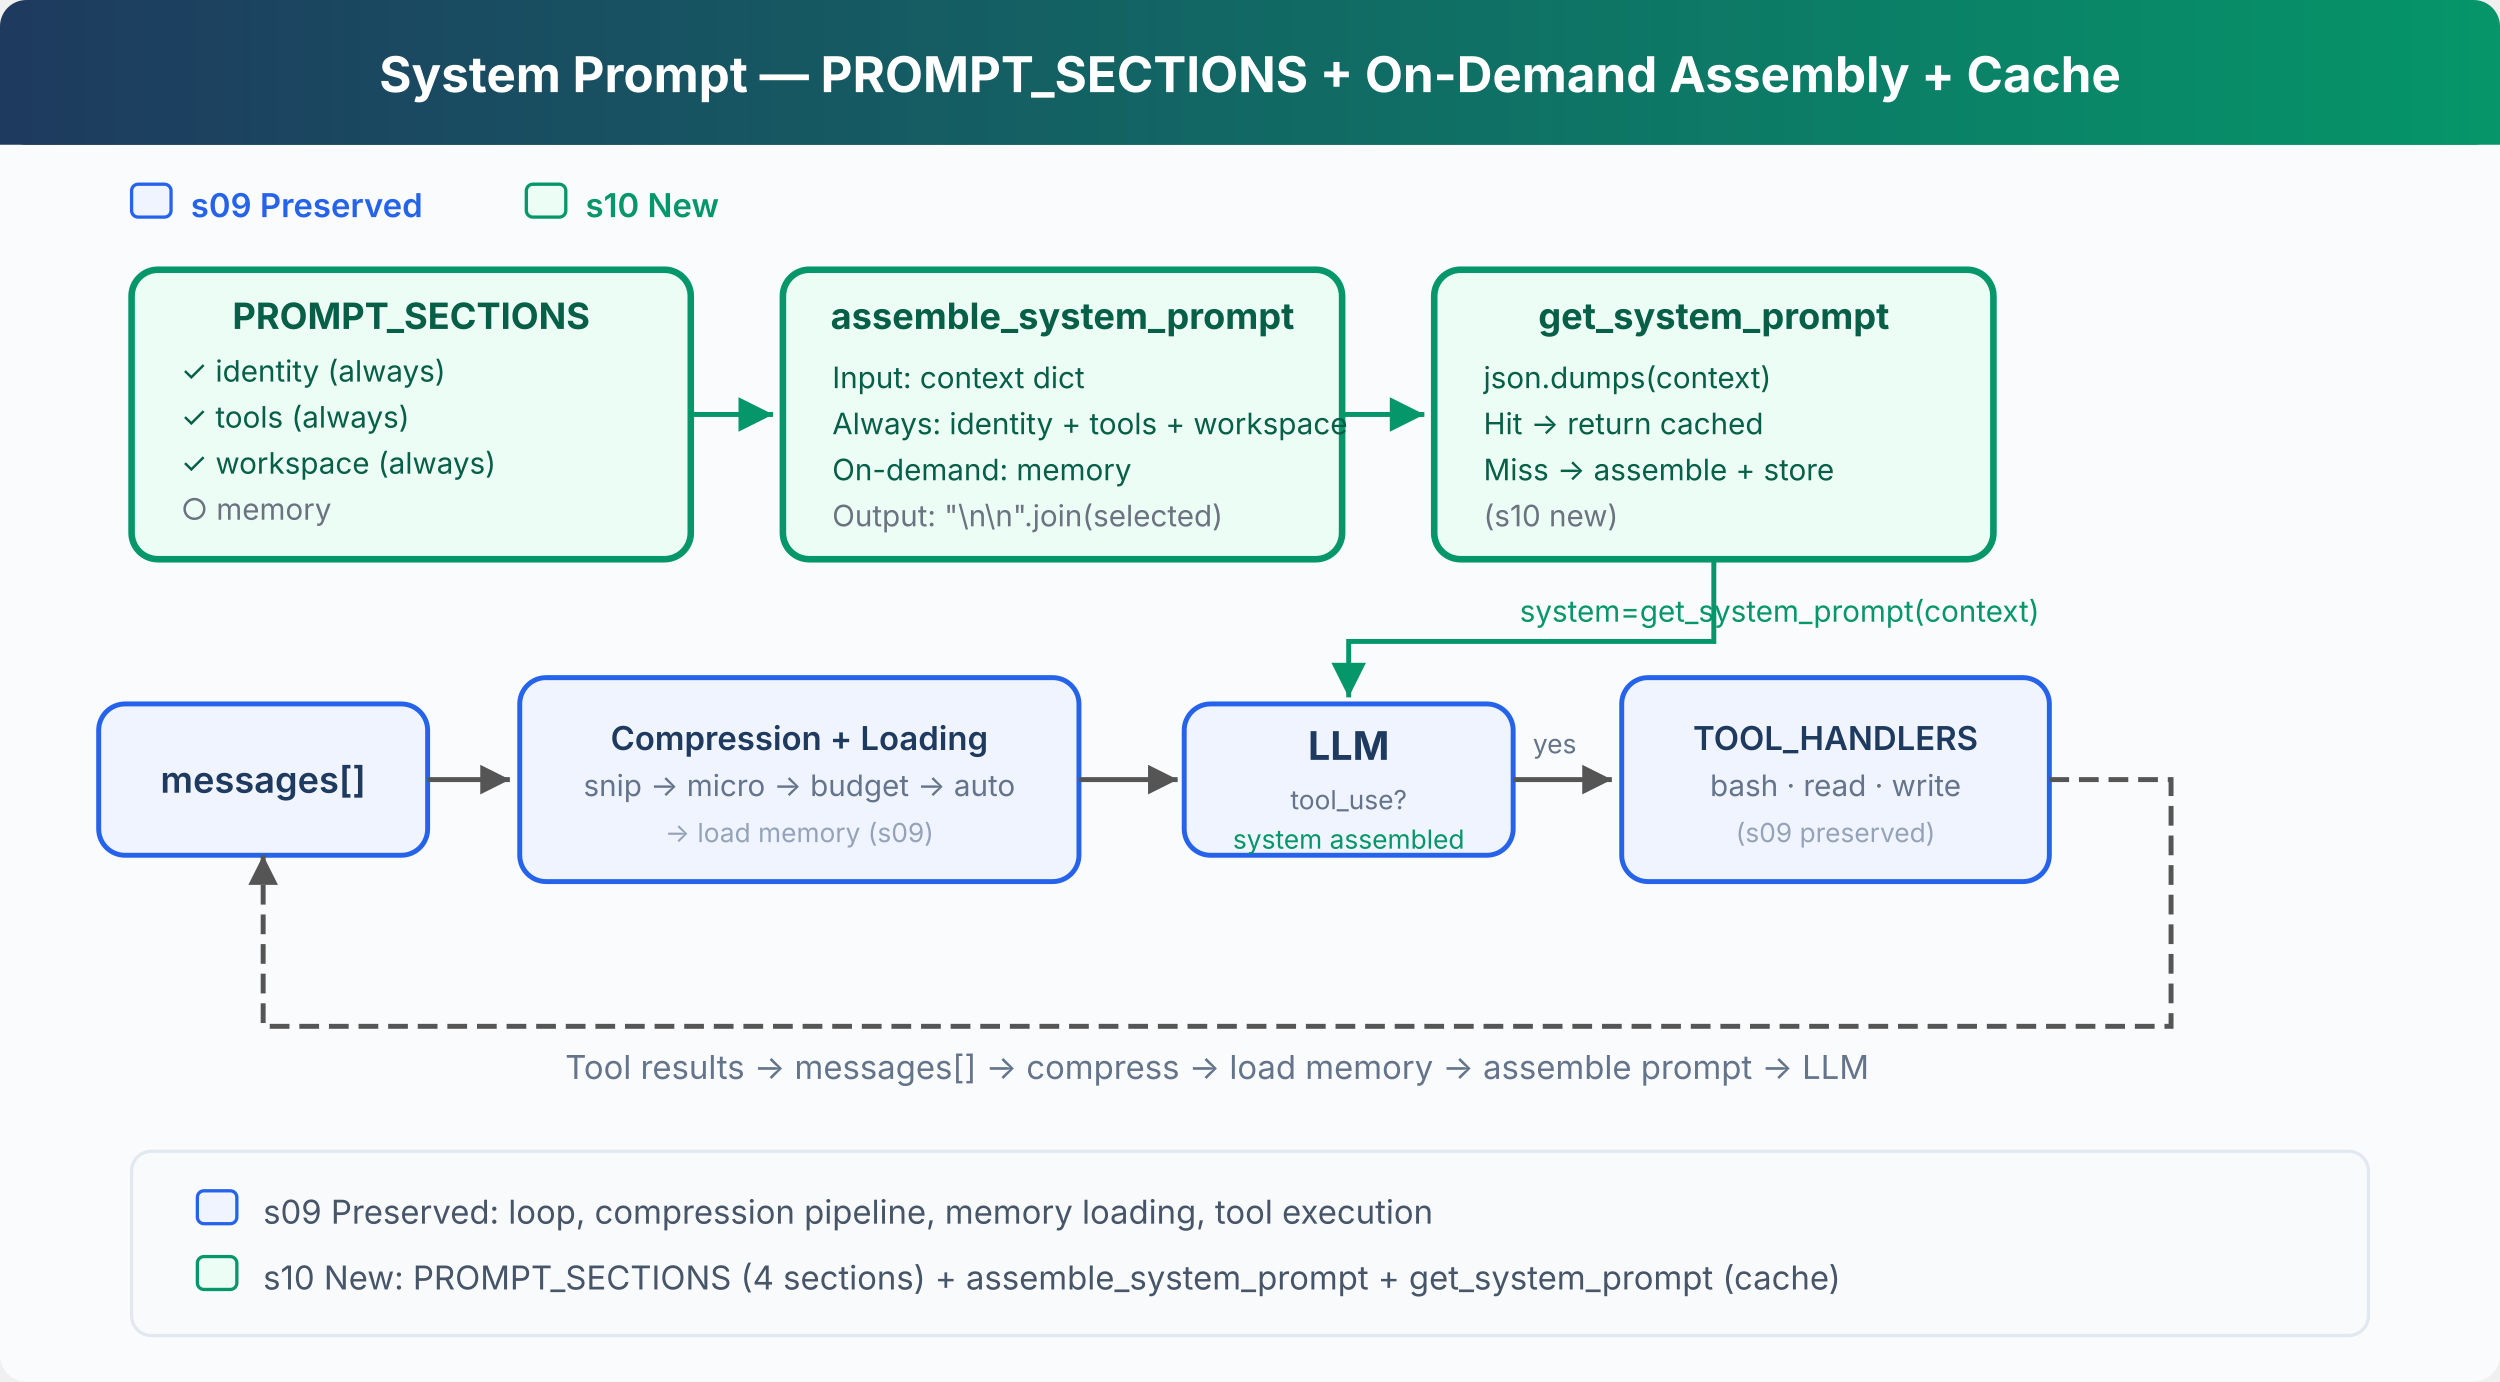
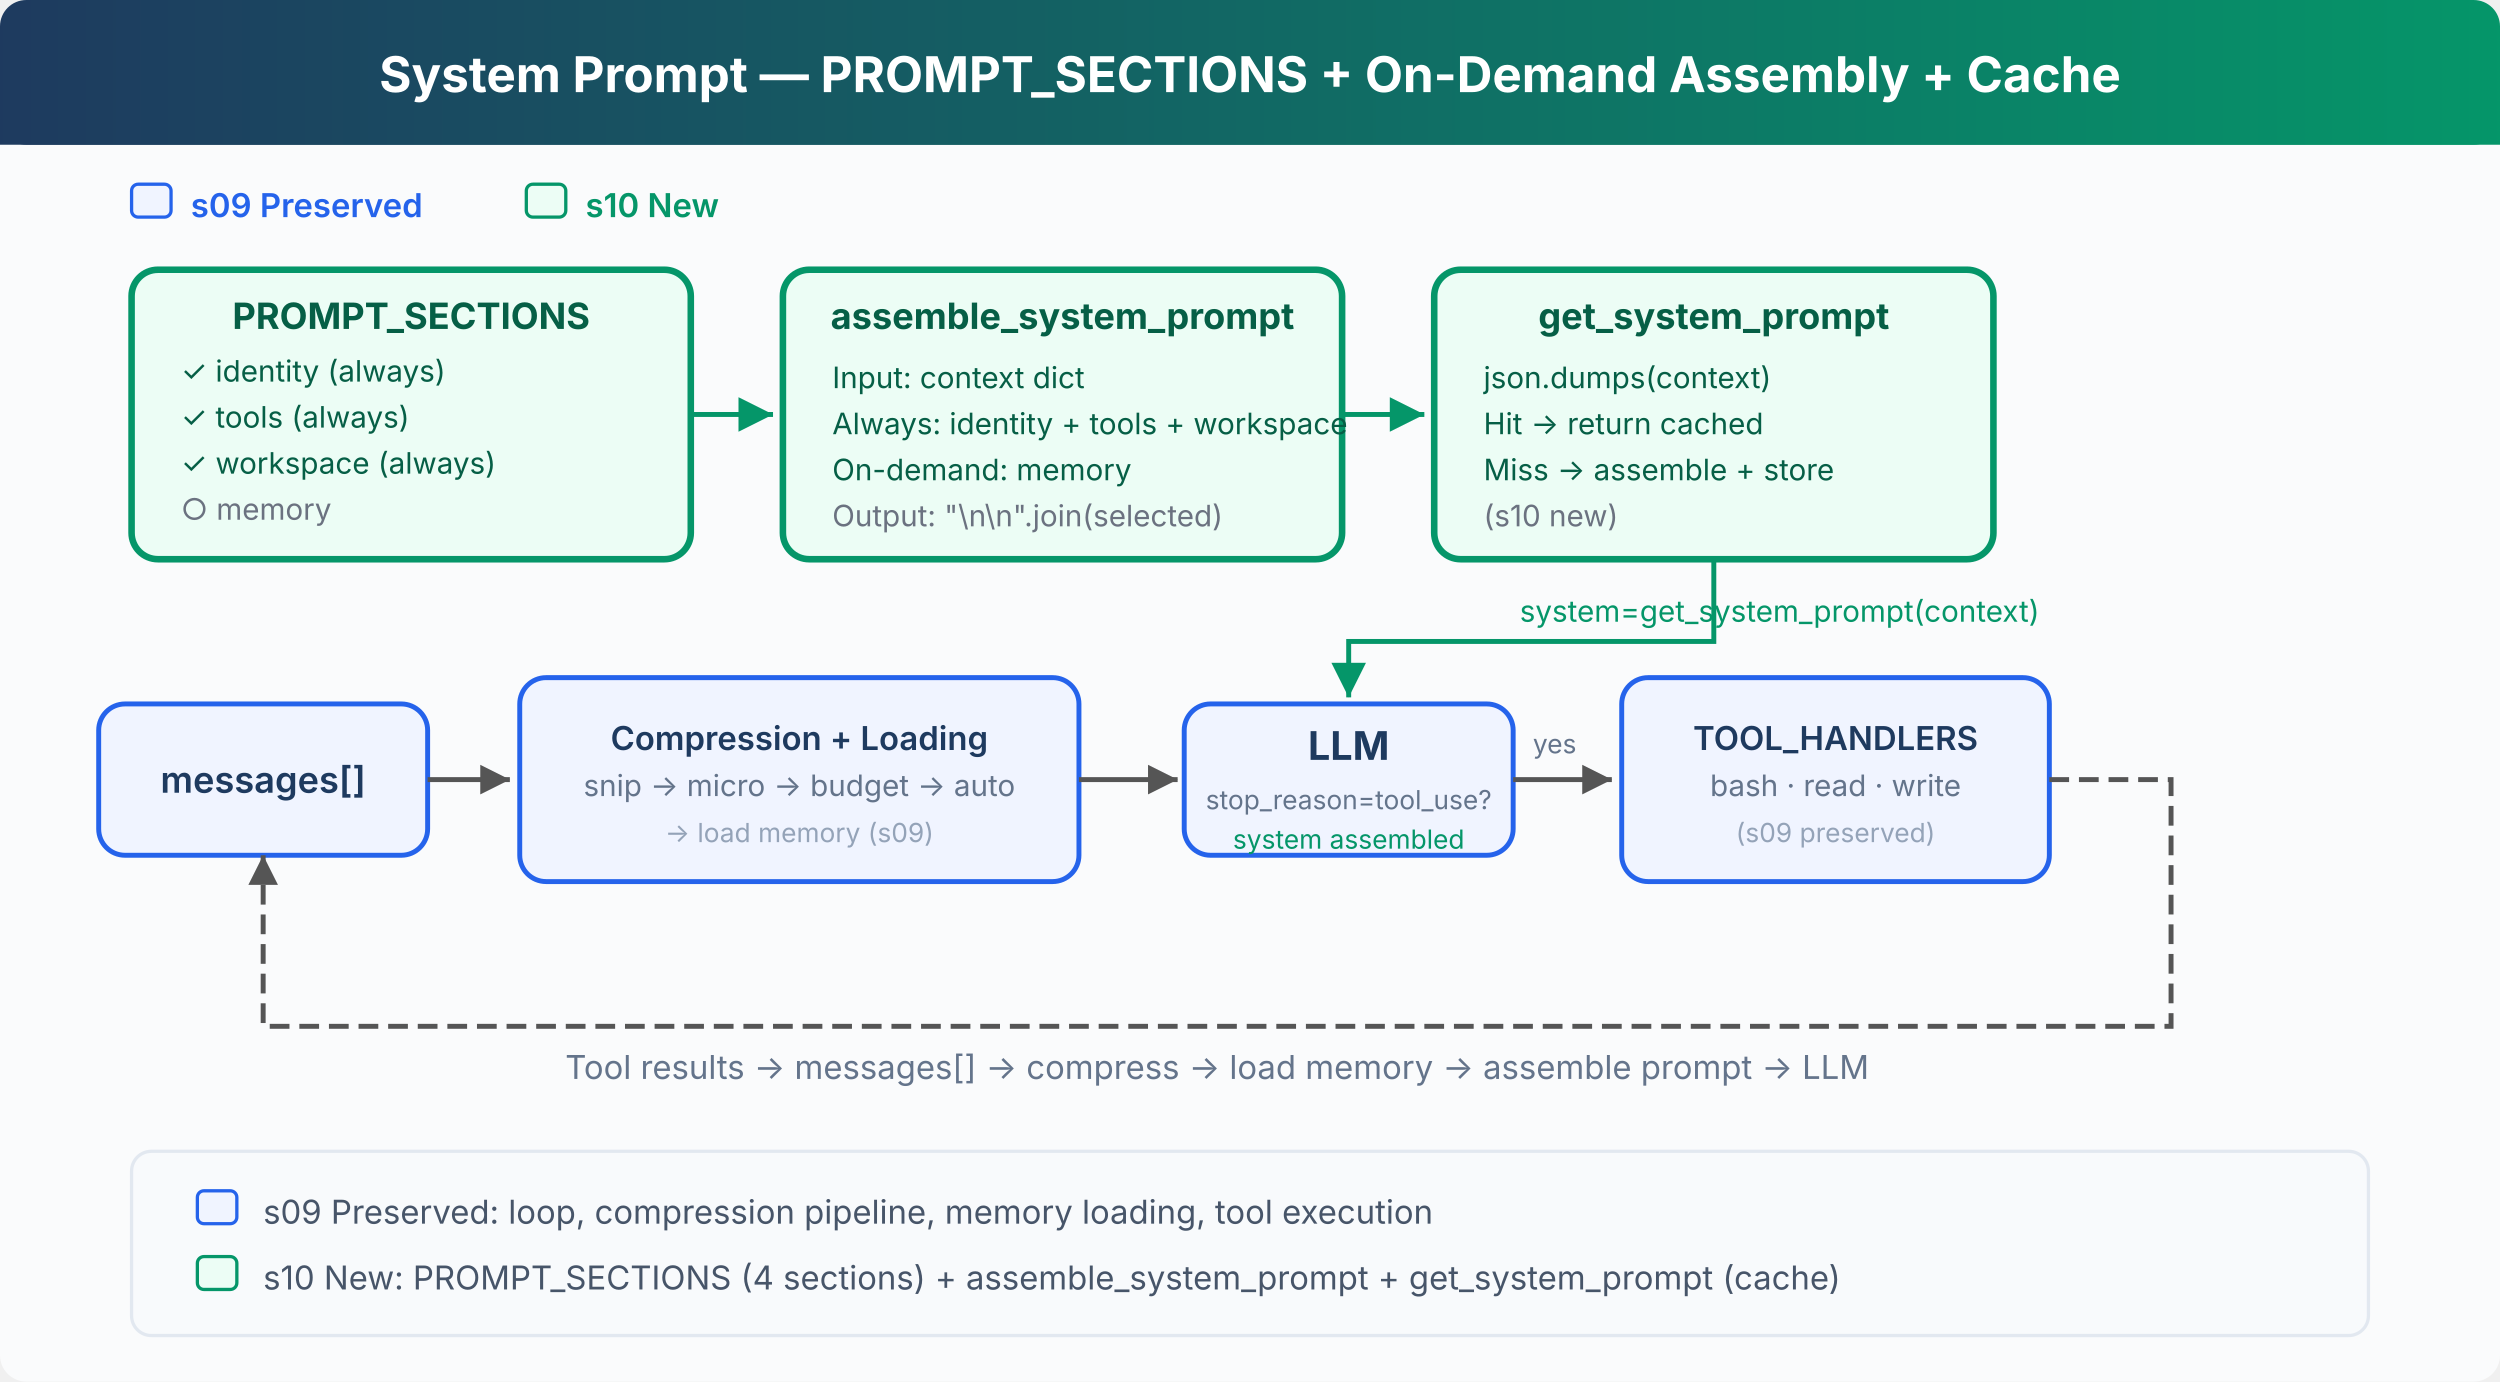
<svg xmlns="http://www.w3.org/2000/svg" viewBox="0 0 760 420" font-family="system-ui, -apple-system, sans-serif">
  <defs>
    <linearGradient id="header" x1="0" y1="0" x2="1" y2="0">
      <stop offset="0%" stop-color="#1e3a5f" />
      <stop offset="100%" stop-color="#059669" />
    </linearGradient>
    <marker id="arrow" viewBox="0 0 10 10" refX="10" refY="5" markerWidth="6" markerHeight="6" orient="auto-start-reverse">
      <path d="M 0 0 L 10 5 L 0 10 z" fill="#555" />
    </marker>
    <marker id="arrow-green" viewBox="0 0 10 10" refX="10" refY="5" markerWidth="7" markerHeight="7" orient="auto-start-reverse">
      <path d="M 0 0 L 10 5 L 0 10 z" fill="#059669" />
    </marker>
  </defs>
  <rect width="760" height="420" fill="#fafbfc" rx="8" />
  <rect x="0" y="0" width="760" height="44" fill="url(#header)" rx="8" />
  <rect x="0" y="36" width="760" height="8" fill="url(#header)" />
  <text x="380" y="28" fill="#fff" font-size="15" font-weight="700" text-anchor="middle">System Prompt — PROMPT_SECTIONS + On-Demand Assembly + Cache</text>
  <rect x="40" y="56" width="12" height="10" rx="2" fill="#f0f4ff" stroke="#2563eb" stroke-width="1" />
  <text x="58" y="66" fill="#2563eb" font-size="10" font-weight="600">s09 Preserved</text>
  <rect x="160" y="56" width="12" height="10" rx="2" fill="#ecfdf5" stroke="#059669" stroke-width="1" />
  <text x="178" y="66" fill="#059669" font-size="10" font-weight="600">s10 New</text>
  <rect x="40" y="82" width="170" height="88" rx="8" fill="#ecfdf5" stroke="#059669" stroke-width="2" />
  <text x="125" y="100" fill="#065f46" font-size="11" font-weight="700" text-anchor="middle">PROMPT_SECTIONS</text>
  <text x="55" y="116" fill="#065f46" font-size="9">✓ identity (always)</text>
  <text x="55" y="130" fill="#065f46" font-size="9">✓ tools (always)</text>
  <text x="55" y="144" fill="#065f46" font-size="9">✓ workspace (always)</text>
  <text x="55" y="158" fill="#6b7280" font-size="9">○ memory</text>
  <line x1="210" y1="126" x2="235" y2="126" stroke="#059669" stroke-width="1.5" marker-end="url(#arrow-green)" />
  <rect x="238" y="82" width="170" height="88" rx="8" fill="#ecfdf5" stroke="#059669" stroke-width="2" />
  <text x="323" y="100" fill="#065f46" font-size="11" font-weight="700" text-anchor="middle">assemble_system_prompt</text>
  <text x="253" y="118" fill="#065f46" font-size="9">Input: context dict</text>
  <text x="253" y="132" fill="#065f46" font-size="9">Always: identity + tools + workspace</text>
  <text x="253" y="146" fill="#065f46" font-size="9">On-demand: memory</text>
  <text x="253" y="160" fill="#6b7280" font-size="9">Output: "\n\n".join(selected)</text>
  <line x1="408" y1="126" x2="433" y2="126" stroke="#059669" stroke-width="1.5" marker-end="url(#arrow-green)" />
  <rect x="436" y="82" width="170" height="88" rx="8" fill="#ecfdf5" stroke="#059669" stroke-width="2" />
  <text x="521" y="100" fill="#065f46" font-size="11" font-weight="700" text-anchor="middle">get_system_prompt</text>
  <text x="451" y="118" fill="#065f46" font-size="9">json.dumps(context)</text>
  <text x="451" y="132" fill="#065f46" font-size="9">Hit → return cached</text>
  <text x="451" y="146" fill="#065f46" font-size="9">Miss → assemble + store</text>
  <text x="451" y="160" fill="#6b7280" font-size="9">(s10 new)</text>
  <path d="M 521 170 L 521 195 L 410 195 L 410 212" fill="none" stroke="#059669" stroke-width="1.5" marker-end="url(#arrow-green)" />
  <text x="462" y="189" fill="#059669" font-size="9">system=get_system_prompt(context)</text>
  <rect x="30" y="214" width="100" height="46" rx="8" fill="#f0f4ff" stroke="#2563eb" stroke-width="1.5" />
  <text x="80" y="241" fill="#1e3a5f" font-size="11" font-weight="600" text-anchor="middle">messages[]</text>
  <line x1="130" y1="237" x2="155" y2="237" stroke="#555" stroke-width="1.5" marker-end="url(#arrow)" />
  <rect x="158" y="206" width="170" height="62" rx="8" fill="#f0f4ff" stroke="#2563eb" stroke-width="1.5" />
  <text x="243" y="228" fill="#1e3a5f" font-size="10" font-weight="600" text-anchor="middle">Compression + Loading</text>
  <text x="243" y="242" fill="#64748b" font-size="9" text-anchor="middle">snip → micro → budget → auto</text>
  <text x="243" y="256" fill="#94a3b8" font-size="8" text-anchor="middle">→ load memory (s09)</text>
  <line x1="328" y1="237" x2="358" y2="237" stroke="#555" stroke-width="1.5" marker-end="url(#arrow)" />
  <rect x="360" y="214" width="100" height="46" rx="8" fill="#f0f4ff" stroke="#2563eb" stroke-width="1.5" />
  <text x="410" y="231" fill="#1e3a5f" font-size="12" font-weight="700" text-anchor="middle">LLM</text>
-   <text x="410" y="246" fill="#64748b" font-size="8" text-anchor="middle">tool_use?</text>
+   <text x="410" y="246" fill="#64748b" font-size="8" text-anchor="middle">stop_reason=tool_use?</text>
  <text x="410" y="258" fill="#059669" font-size="8" text-anchor="middle">system assembled</text>
  <line x1="460" y1="237" x2="490" y2="237" stroke="#555" stroke-width="1.5" marker-end="url(#arrow)" />
  <text x="466" y="229" fill="#64748b" font-size="8">yes</text>
  <rect x="493" y="206" width="130" height="62" rx="8" fill="#f0f4ff" stroke="#2563eb" stroke-width="1.5" />
  <text x="558" y="228" fill="#1e3a5f" font-size="10" font-weight="600" text-anchor="middle">TOOL_HANDLERS</text>
  <text x="558" y="242" fill="#64748b" font-size="9" text-anchor="middle">bash · read · write</text>
  <text x="558" y="256" fill="#94a3b8" font-size="8" text-anchor="middle">(s09 preserved)</text>
  <path d="M 623 237 L 660 237 L 660 312 L 80 312 L 80 260" fill="none" stroke="#555" stroke-width="1.5" marker-end="url(#arrow)" stroke-dasharray="6,3" />
  <text x="370" y="328" fill="#64748b" font-size="10" text-anchor="middle">Tool results → messages[] → compress → load memory → assemble prompt → LLM</text>
  <rect x="40" y="350" width="680" height="56" rx="6" fill="#f8fafc" stroke="#e2e8f0" stroke-width="1" />
  <rect x="60" y="362" width="12" height="10" rx="2" fill="#f0f4ff" stroke="#2563eb" stroke-width="1" />
  <text x="80" y="372" fill="#475569" font-size="10">s09 Preserved: loop, compression pipeline, memory loading, tool execution</text>
  <rect x="60" y="382" width="12" height="10" rx="2" fill="#ecfdf5" stroke="#059669" stroke-width="1" />
  <text x="80" y="392" fill="#475569" font-size="10">s10 New: PROMPT_SECTIONS (4 sections) + assemble_system_prompt + get_system_prompt (cache)</text>
</svg>
